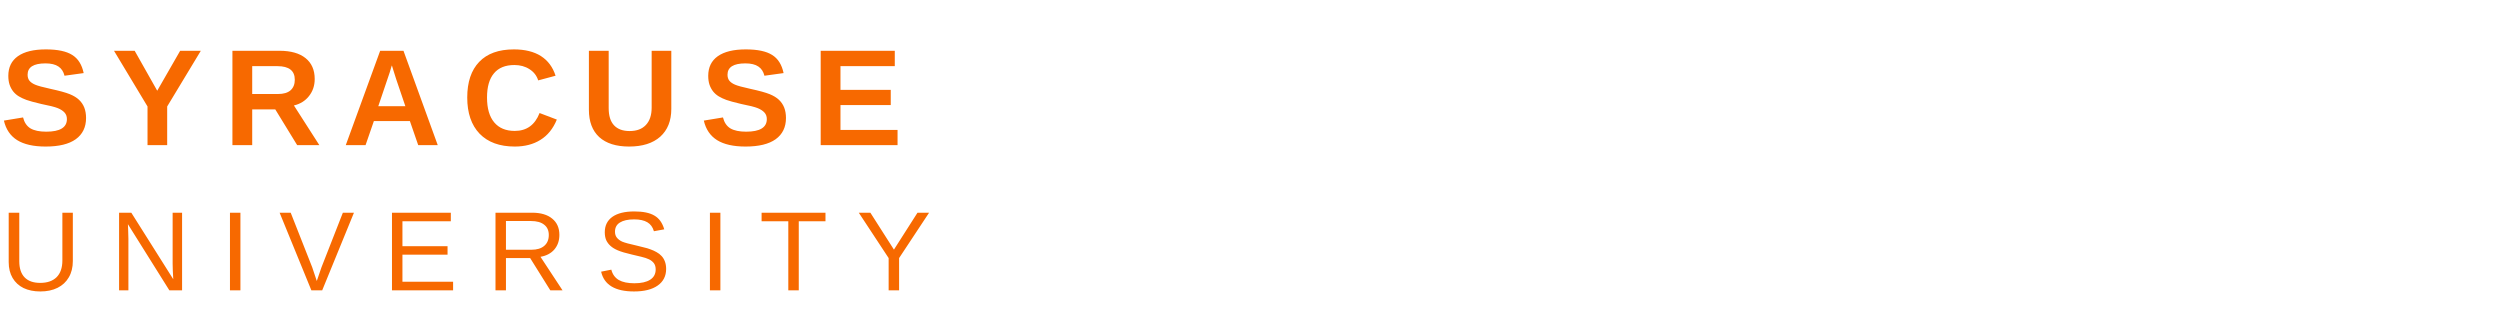
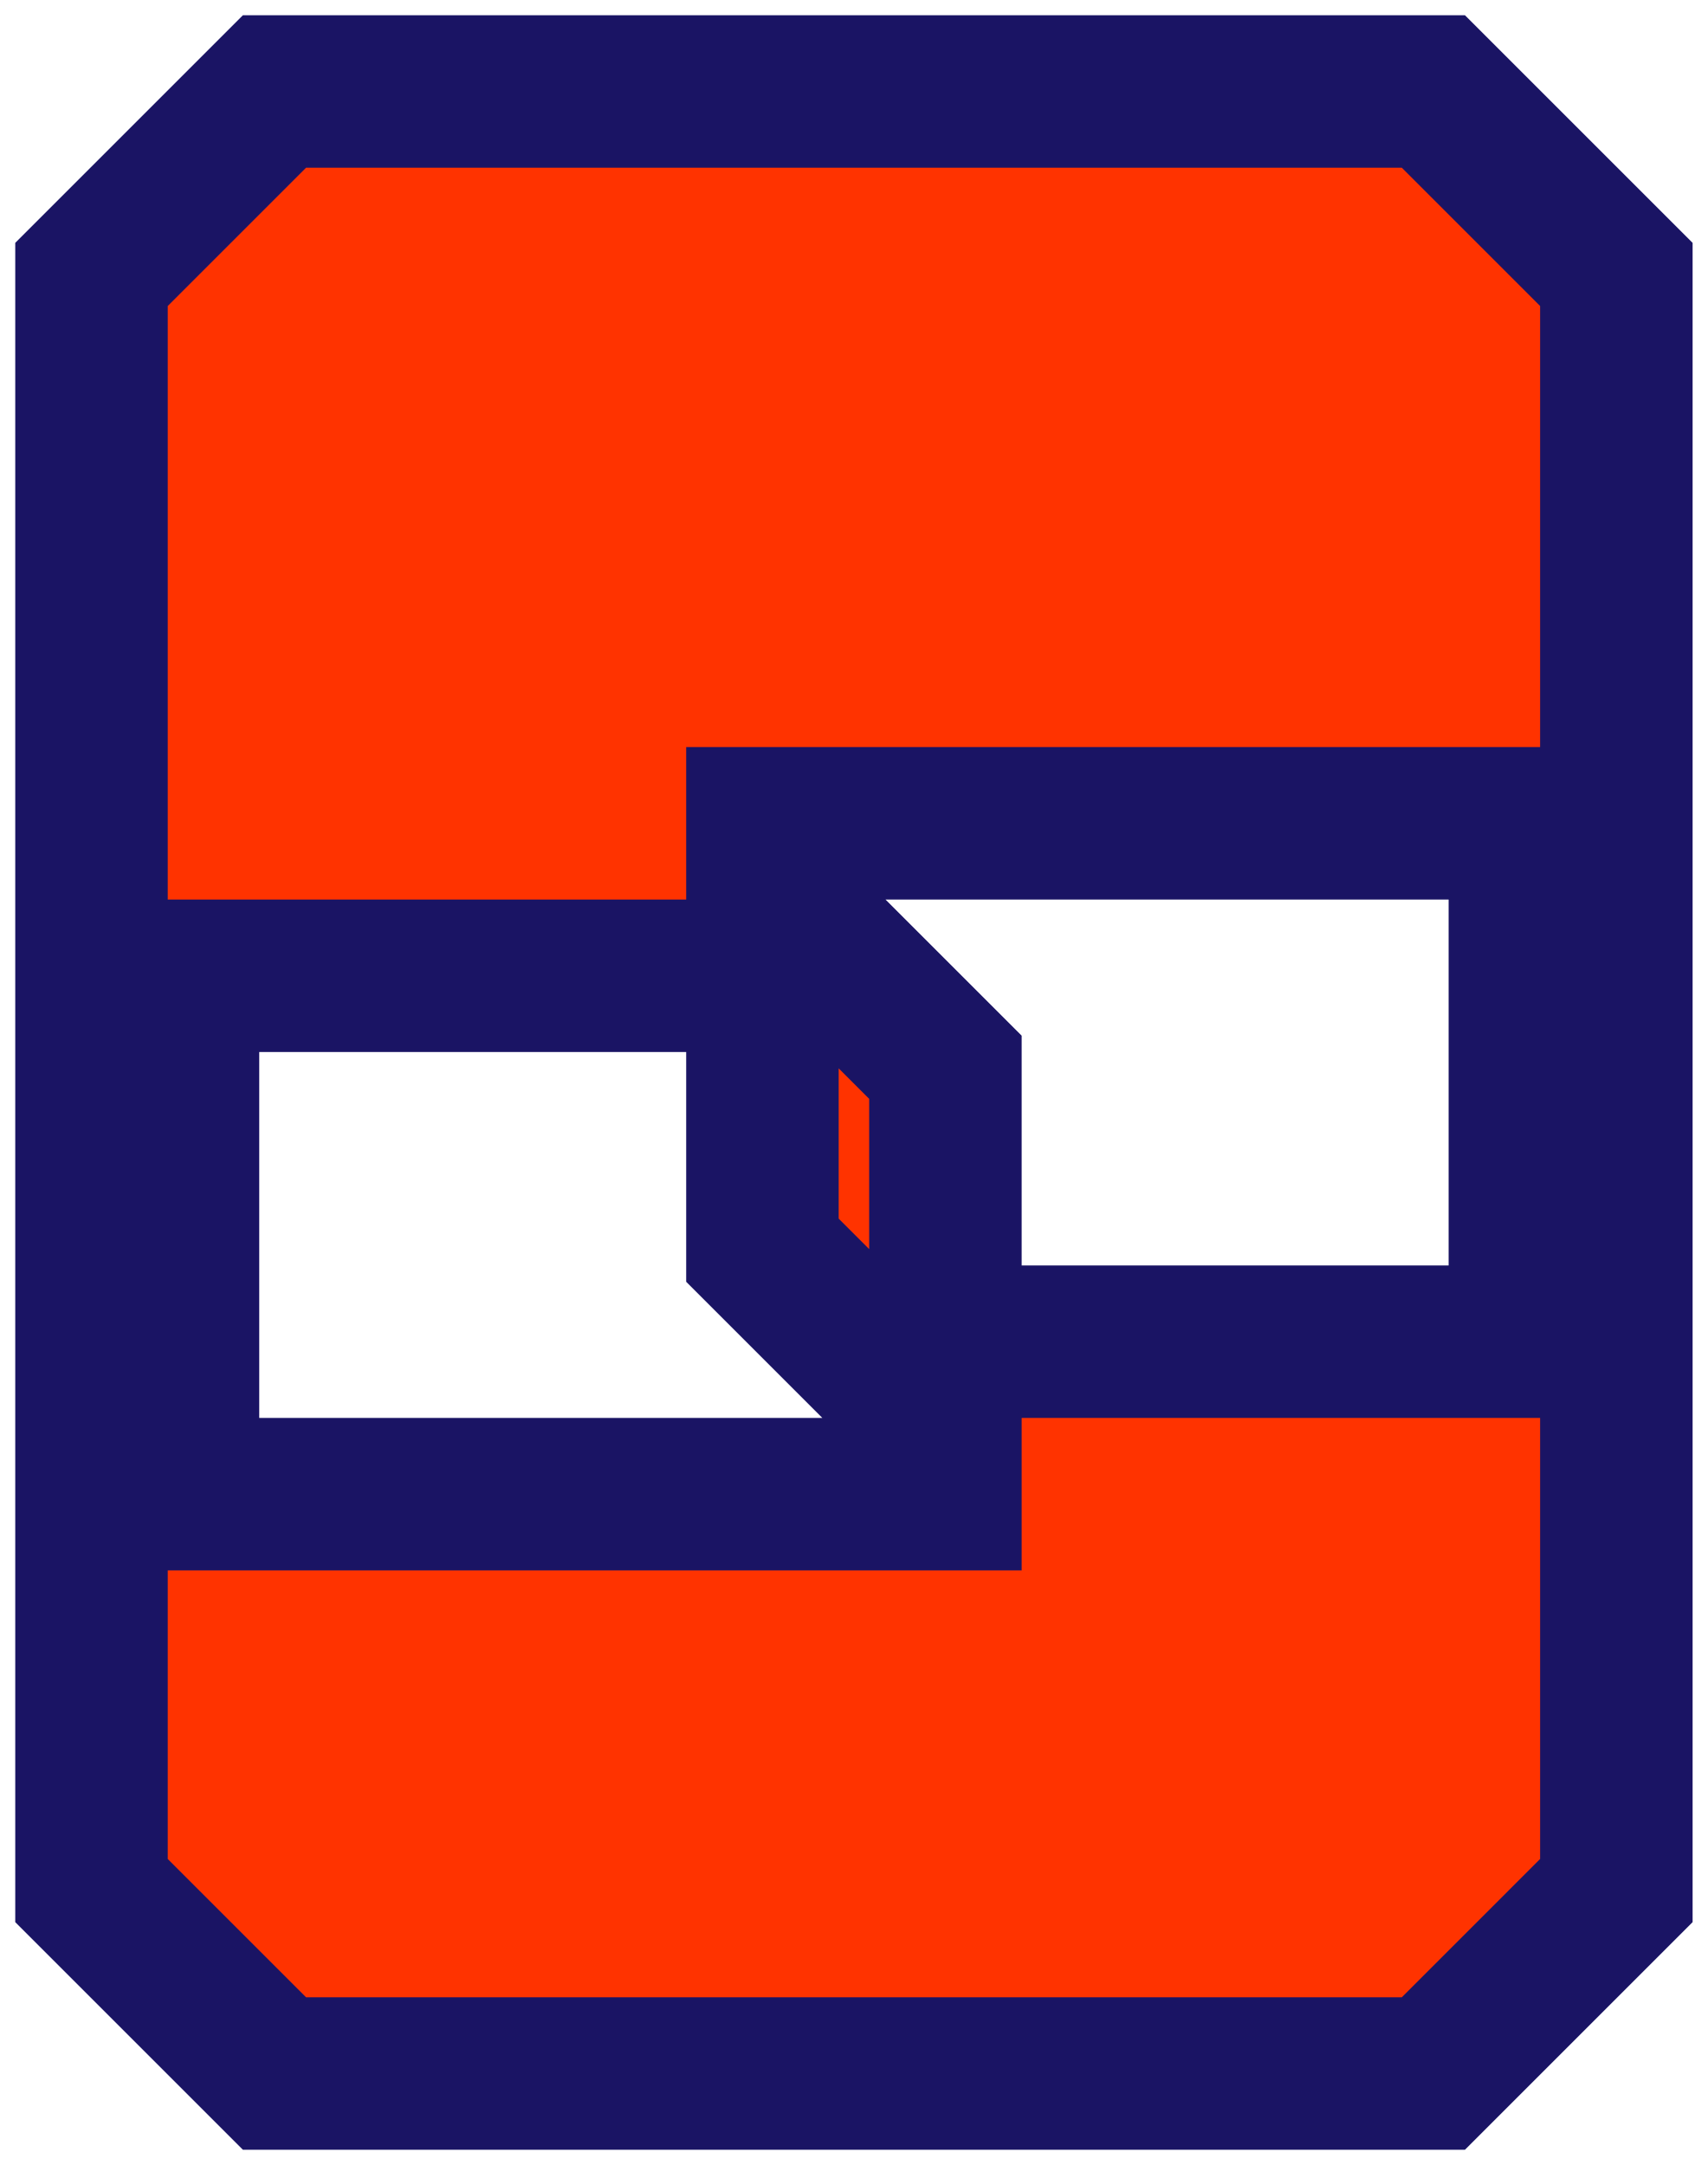
- <svg xmlns="http://www.w3.org/2000/svg" viewBox="0 0 310 40" role="img" aria-label="Syracuse University">
-   <text x="0" y="18" font-family="Arial, Helvetica, sans-serif" font-size="17" font-weight="900" letter-spacing="2.5" fill="#F76900">SYRACUSE</text>
-   <text x="0" y="36" font-family="Arial, Helvetica, sans-serif" font-size="14" font-weight="400" letter-spacing="3.5" fill="#F76900">UNIVERSITY</text>
+ <svg xmlns="http://www.w3.org/2000/svg" viewBox="-6 -6 112 142" role="img" aria-label="Syracuse University">
+   <path fill-rule="evenodd" d="M 12 0 L 88 0 L 100 12 L 100 118 L 88 130 L 12 130 L 0 118 L 0 12 Z        M 44 48 L 94 48 L 94 82 L 50 82 L 44 76 Z        M 6 58 L 50 58 L 56 64 L 56 92 L 6 92 Z" fill="#FF3300" stroke="#1A1464" stroke-width="10" stroke-linejoin="miter" />
</svg>
